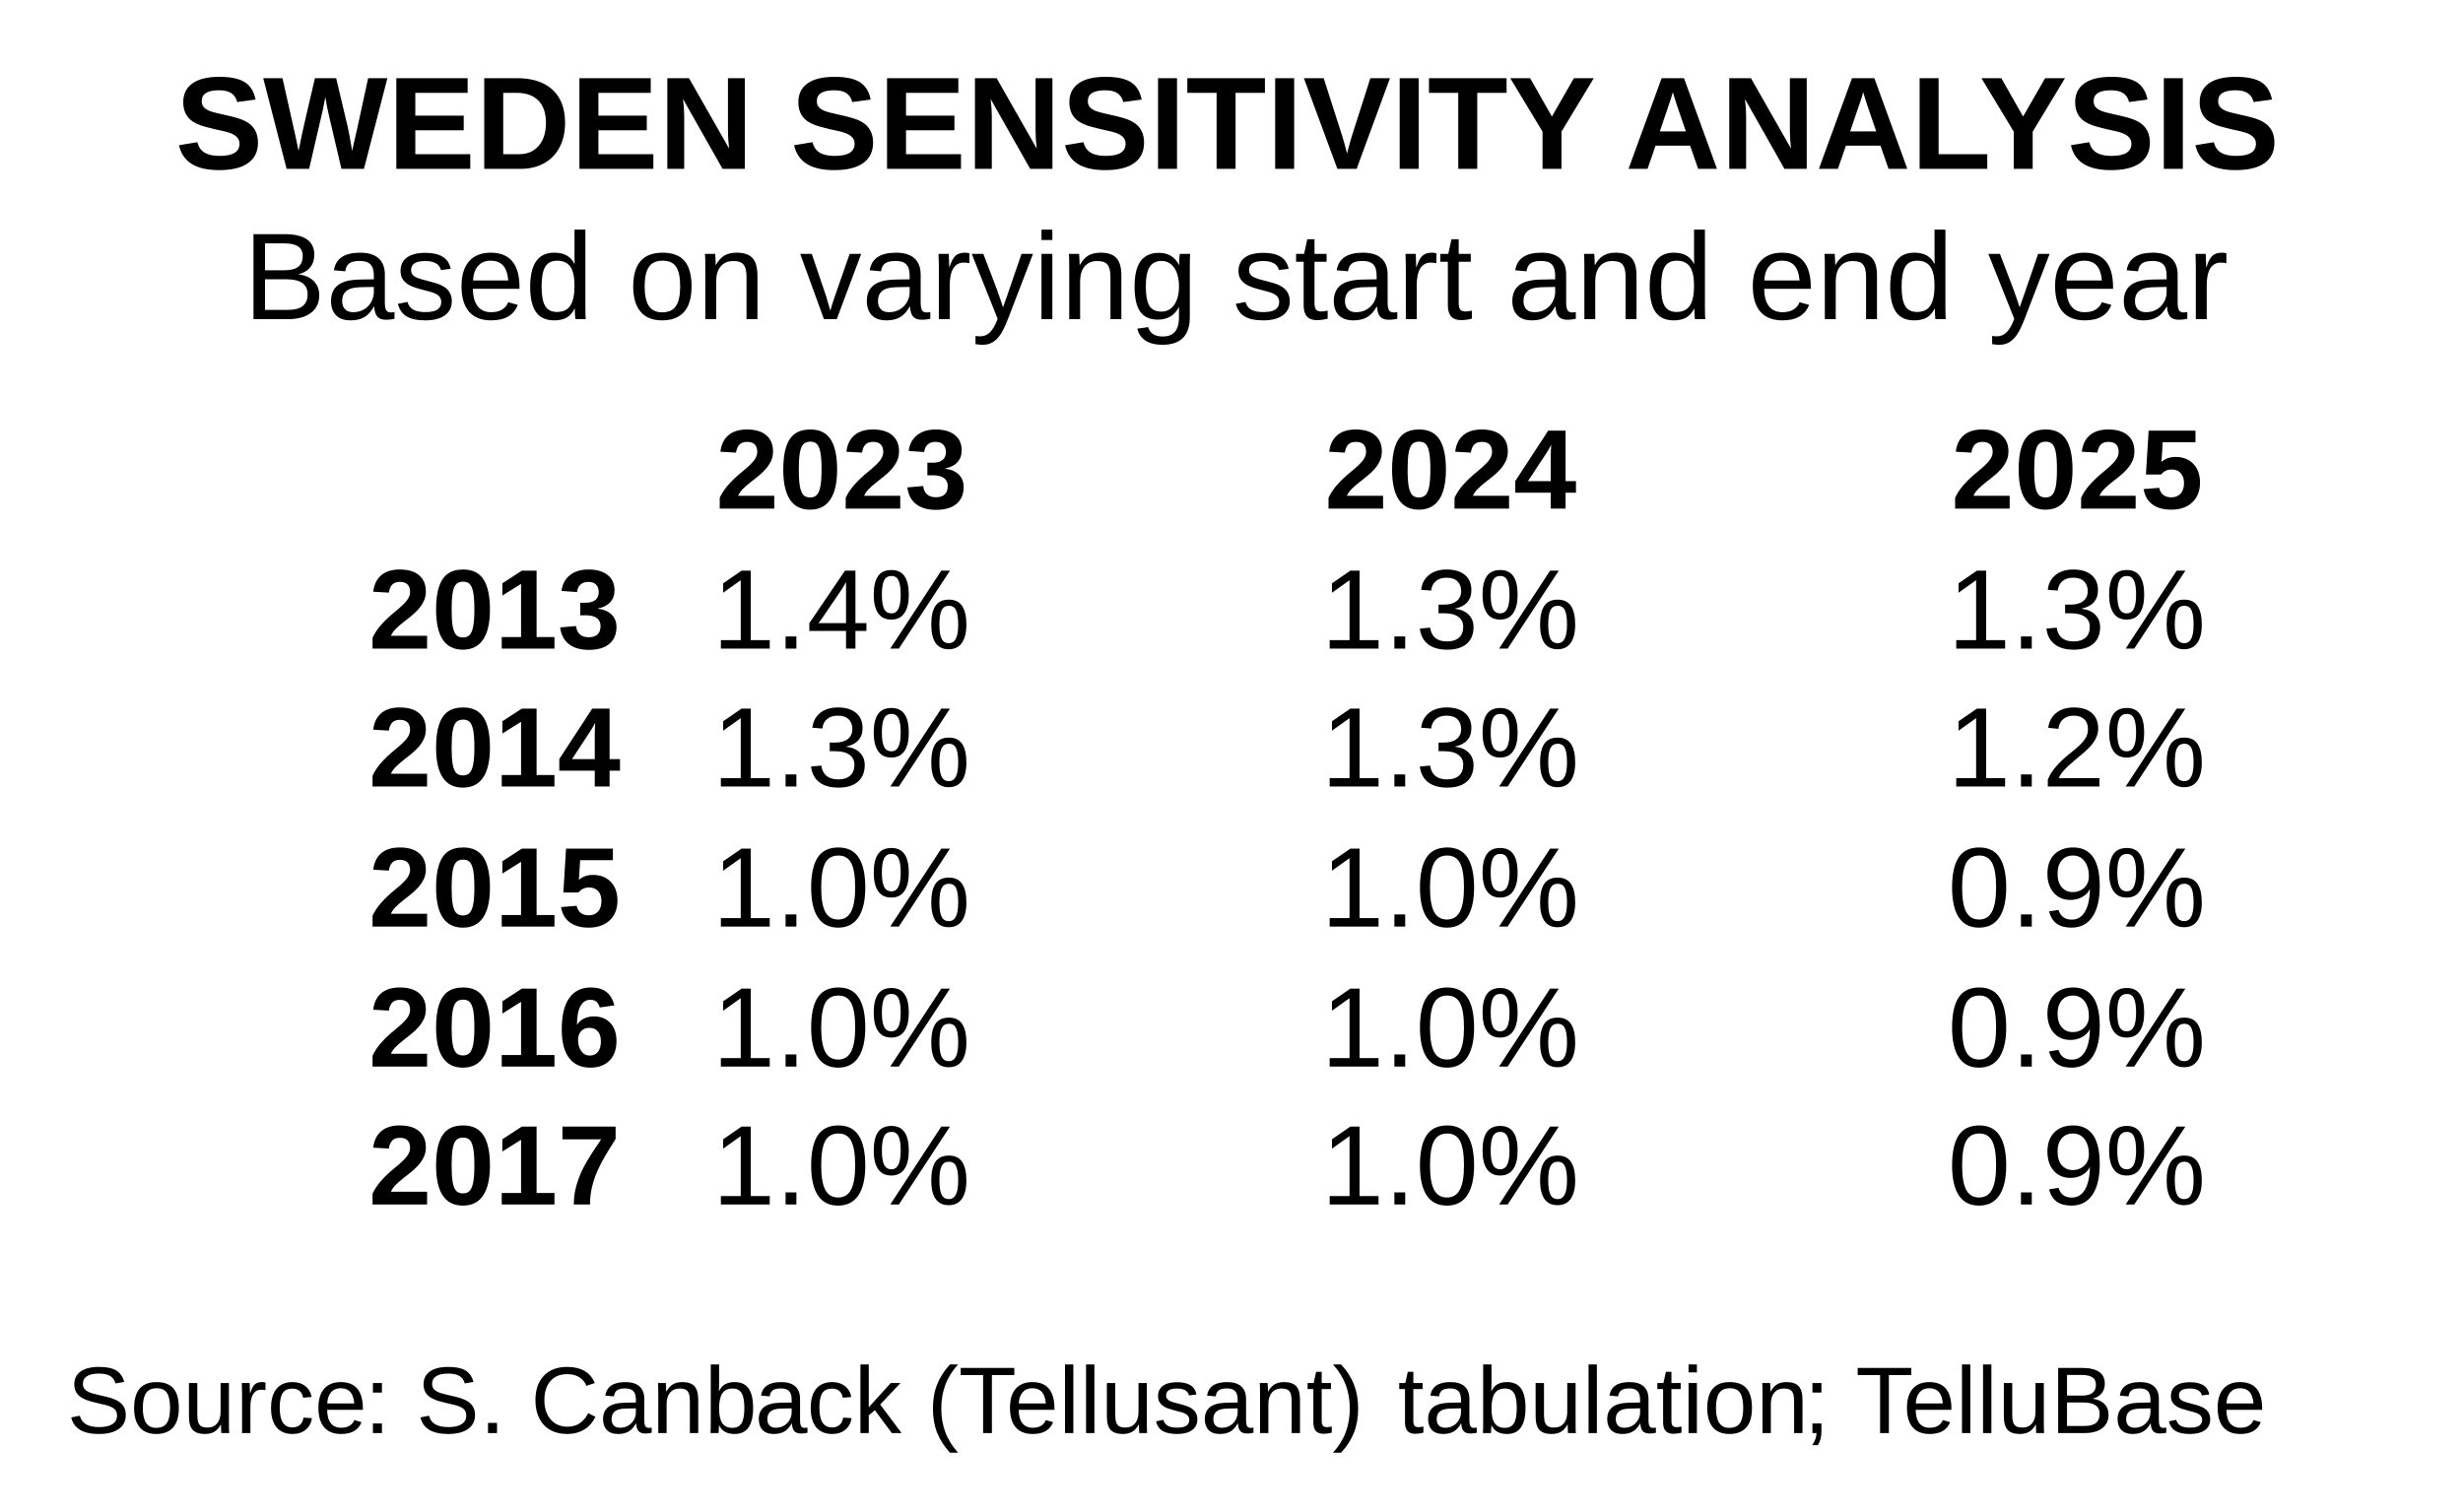
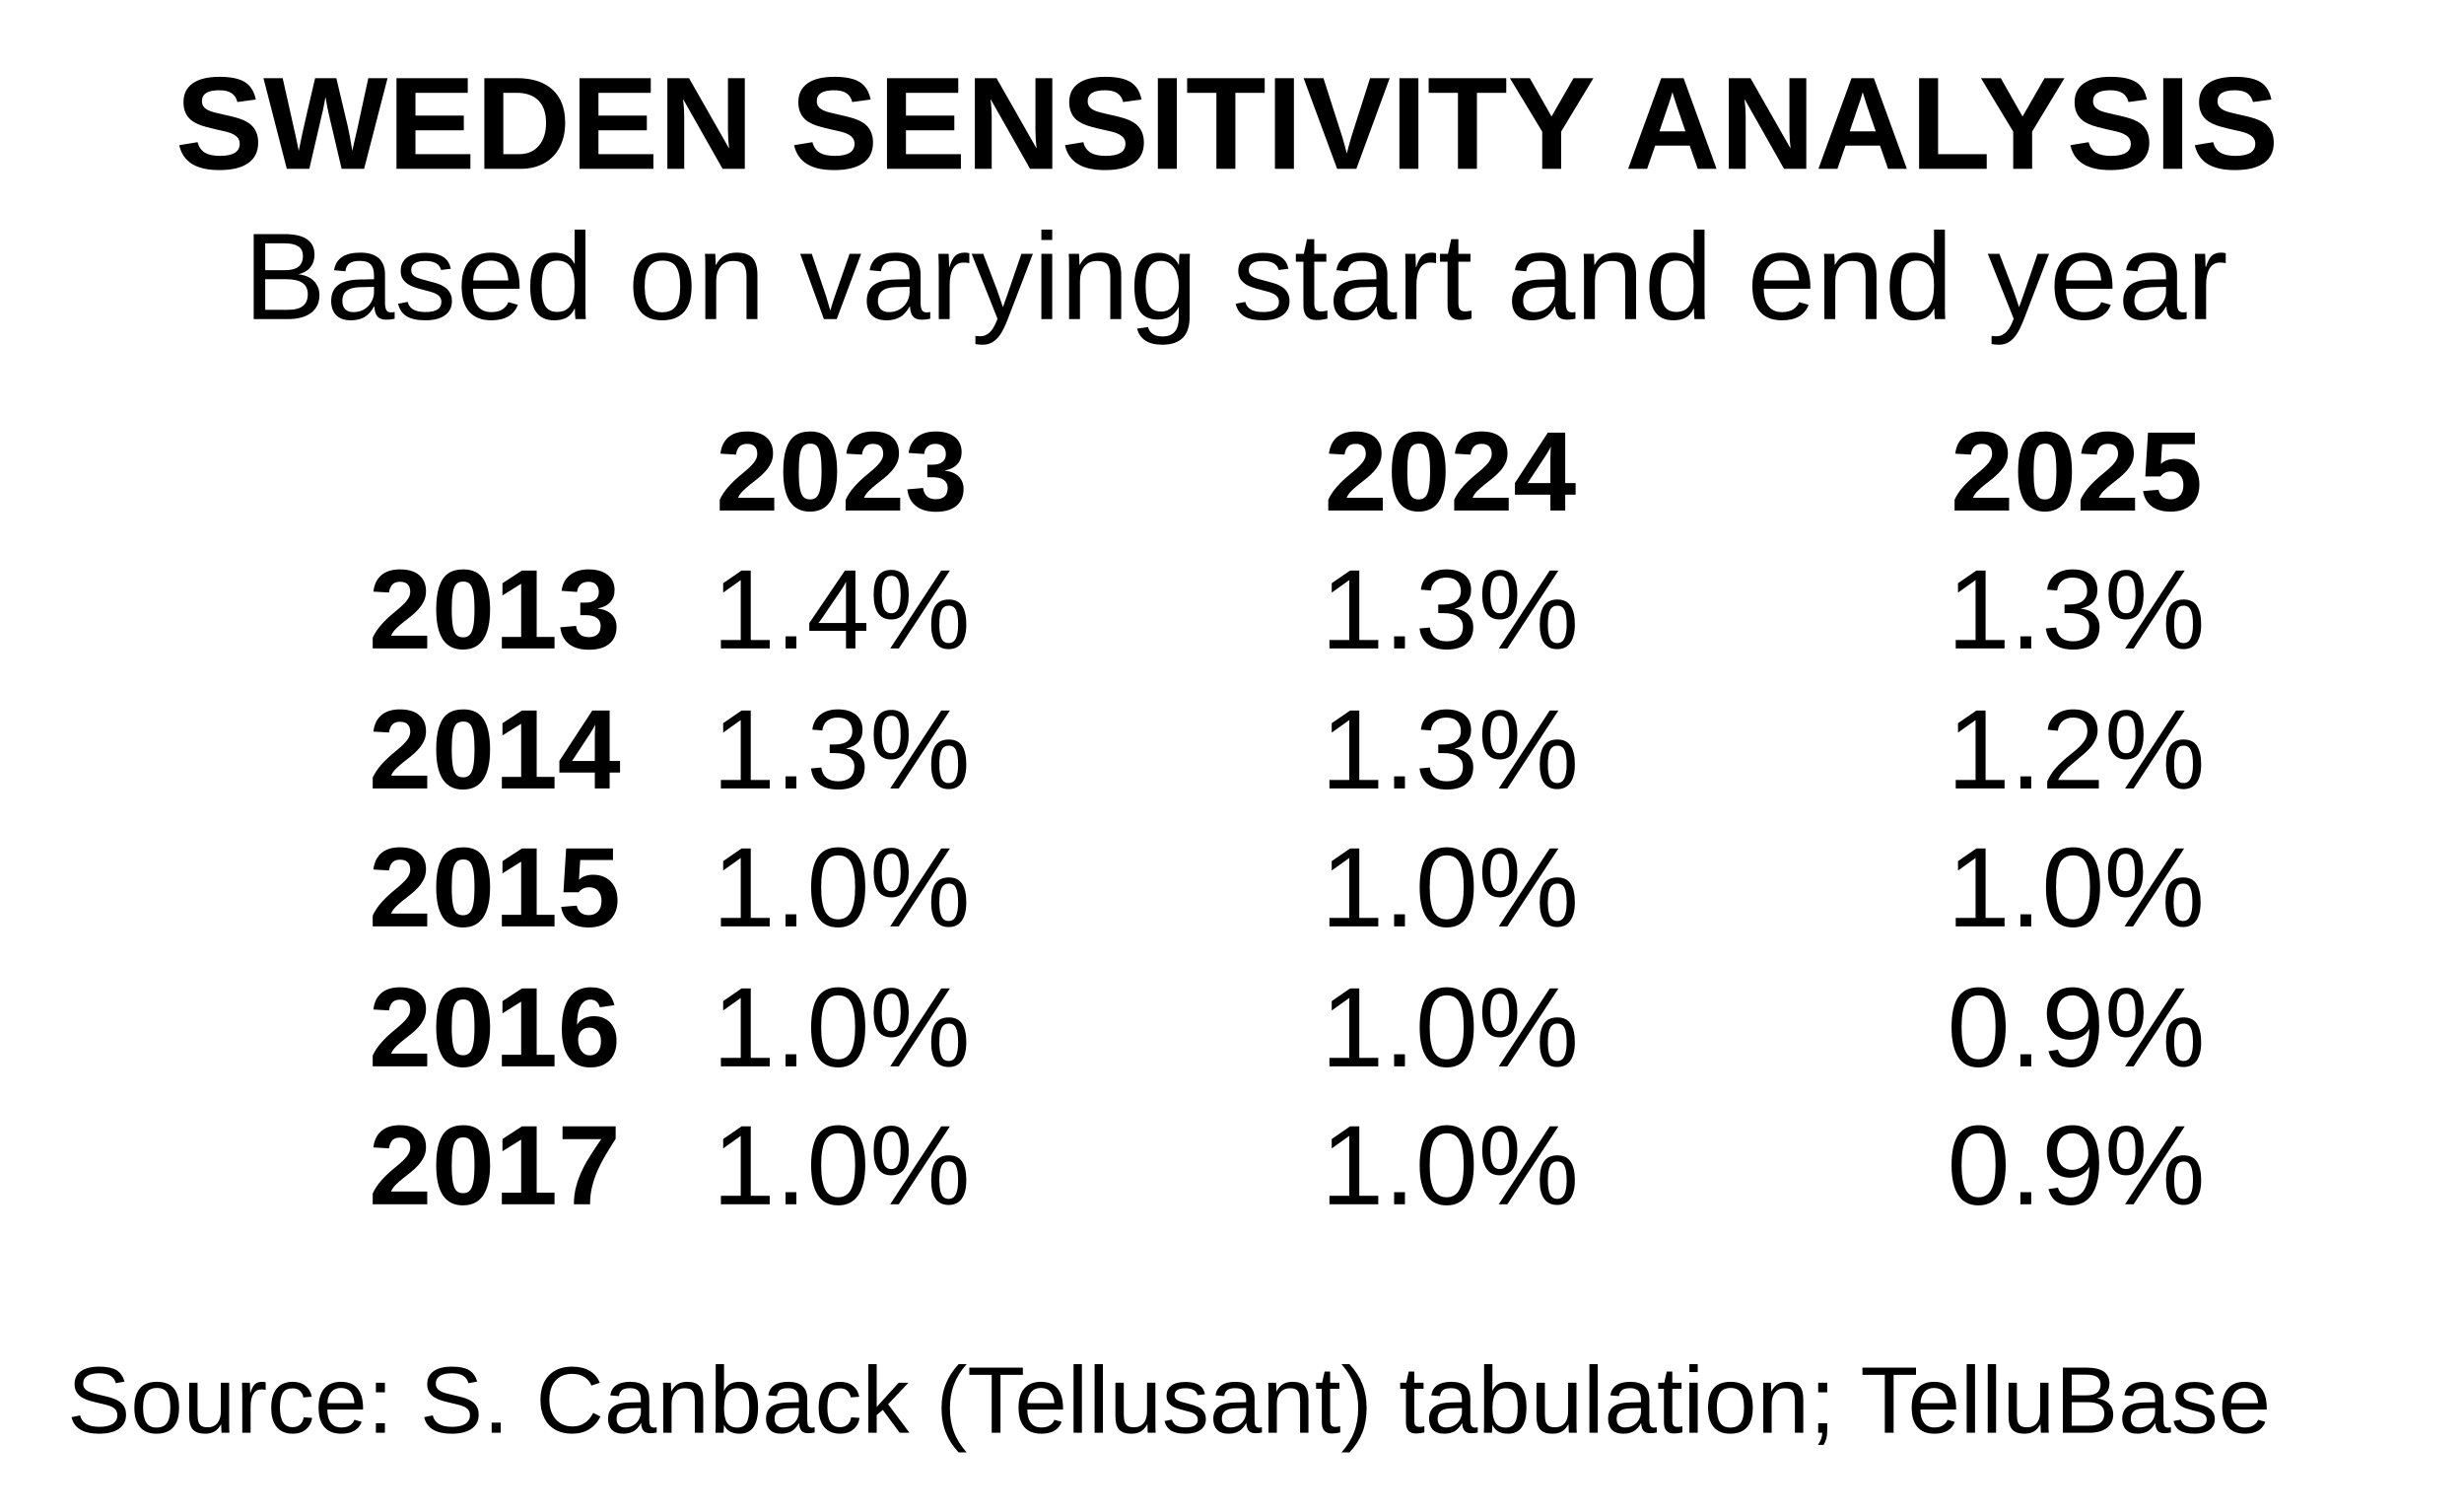
- <svg xmlns="http://www.w3.org/2000/svg" width="1196" height="734" xml:space="preserve" overflow="hidden">
-   <g transform="translate(-672 -1477)">
-     <text font-family="Arial,Arial_MSFontService,sans-serif" font-weight="700" font-size="55" transform="matrix(1 0 0 1 1619.47 1724)">2025</text>
-     <text font-family="Arial,Arial_MSFontService,sans-serif" font-weight="700" font-size="55" transform="matrix(1 0 0 1 1315.21 1724)">2024</text>
-     <text font-family="Arial,Arial_MSFontService,sans-serif" font-weight="700" font-size="55" transform="matrix(1 0 0 1 1019.58 1724)">2023</text>
-     <text font-family="Arial,Arial_MSFontService,sans-serif" font-weight="400" font-size="55" transform="matrix(1 0 0 1 1617.75 1792)">1.3%</text>
-     <text font-family="Arial,Arial_MSFontService,sans-serif" font-weight="400" font-size="55" transform="matrix(1 0 0 1 1313.49 1792)">1.3%</text>
-     <text font-family="Arial,Arial_MSFontService,sans-serif" font-weight="400" font-size="55" transform="matrix(1 0 0 1 1017.86 1792)">1.4%</text>
+ <svg xmlns="http://www.w3.org/2000/svg" width="1197" height="734" xml:space="preserve" overflow="hidden">
+   <g transform="translate(-626 -1852)">
+     <text font-family="Arial,Arial_MSFontService,sans-serif" font-weight="700" font-size="55" transform="matrix(1 0 0 1 1573.62 2100)">2025</text>
+     <text font-family="Arial,Arial_MSFontService,sans-serif" font-weight="700" font-size="55" transform="matrix(1 0 0 1 1269.36 2100)">2024</text>
+     <text font-family="Arial,Arial_MSFontService,sans-serif" font-weight="700" font-size="55" transform="matrix(1 0 0 1 973.739 2100)">2023</text>
+     <text font-family="Arial,Arial_MSFontService,sans-serif" font-weight="400" font-size="55" transform="matrix(1 0 0 1 1571.9 2167)">1.3%</text>
+     <text font-family="Arial,Arial_MSFontService,sans-serif" font-weight="400" font-size="55" transform="matrix(1 0 0 1 1267.65 2167)">1.3%</text>
+     <text font-family="Arial,Arial_MSFontService,sans-serif" font-weight="400" font-size="55" transform="matrix(1 0 0 1 972.02 2167)">1.4%</text>
    <g>
-       <text font-family="Arial,Arial_MSFontService,sans-serif" font-weight="700" font-size="55" transform="matrix(1 0 0 1 850.994 1792)">2013</text>
+       <text font-family="Arial,Arial_MSFontService,sans-serif" font-weight="700" font-size="55" transform="matrix(1 0 0 1 805.149 2167)">2013</text>
    </g>
-     <text font-family="Arial,Arial_MSFontService,sans-serif" font-weight="400" font-size="55" transform="matrix(1 0 0 1 1617.75 1859)">1.2%</text>
-     <text font-family="Arial,Arial_MSFontService,sans-serif" font-weight="400" font-size="55" transform="matrix(1 0 0 1 1313.49 1859)">1.3%</text>
-     <text font-family="Arial,Arial_MSFontService,sans-serif" font-weight="400" font-size="55" transform="matrix(1 0 0 1 1017.86 1859)">1.3%</text>
+     <text font-family="Arial,Arial_MSFontService,sans-serif" font-weight="400" font-size="55" transform="matrix(1 0 0 1 1571.9 2235)">1.2%</text>
+     <text font-family="Arial,Arial_MSFontService,sans-serif" font-weight="400" font-size="55" transform="matrix(1 0 0 1 1267.65 2235)">1.3%</text>
+     <text font-family="Arial,Arial_MSFontService,sans-serif" font-weight="400" font-size="55" transform="matrix(1 0 0 1 972.02 2235)">1.3%</text>
    <g>
-       <text font-family="Arial,Arial_MSFontService,sans-serif" font-weight="700" font-size="55" transform="matrix(1 0 0 1 850.994 1859)">2014</text>
+       <text font-family="Arial,Arial_MSFontService,sans-serif" font-weight="700" font-size="55" transform="matrix(1 0 0 1 805.149 2235)">2014</text>
    </g>
-     <text font-family="Arial,Arial_MSFontService,sans-serif" font-weight="400" font-size="55" transform="matrix(1 0 0 1 1617.75 1927)">0.9%</text>
-     <text font-family="Arial,Arial_MSFontService,sans-serif" font-weight="400" font-size="55" transform="matrix(1 0 0 1 1313.49 1927)">1.0%</text>
-     <text font-family="Arial,Arial_MSFontService,sans-serif" font-weight="400" font-size="55" transform="matrix(1 0 0 1 1017.86 1927)">1.0%</text>
+     <text font-family="Arial,Arial_MSFontService,sans-serif" font-weight="400" font-size="55" transform="matrix(1 0 0 1 1571.9 2302)">1.0</text>
+     <text font-family="Arial,Arial_MSFontService,sans-serif" font-weight="400" font-size="55" transform="matrix(1 0 0 1 1648.1 2302)">%</text>
+     <text font-family="Arial,Arial_MSFontService,sans-serif" font-weight="400" font-size="55" transform="matrix(1 0 0 1 1267.65 2302)">1.0%</text>
+     <text font-family="Arial,Arial_MSFontService,sans-serif" font-weight="400" font-size="55" transform="matrix(1 0 0 1 972.02 2302)">1.0%</text>
    <g>
-       <text font-family="Arial,Arial_MSFontService,sans-serif" font-weight="700" font-size="55" transform="matrix(1 0 0 1 850.994 1927)">2015</text>
+       <text font-family="Arial,Arial_MSFontService,sans-serif" font-weight="700" font-size="55" transform="matrix(1 0 0 1 805.149 2302)">2015</text>
    </g>
-     <text font-family="Arial,Arial_MSFontService,sans-serif" font-weight="400" font-size="55" transform="matrix(1 0 0 1 1617.75 1995)">0.9%</text>
-     <text font-family="Arial,Arial_MSFontService,sans-serif" font-weight="400" font-size="55" transform="matrix(1 0 0 1 1313.49 1995)">1.0%</text>
-     <text font-family="Arial,Arial_MSFontService,sans-serif" font-weight="400" font-size="55" transform="matrix(1 0 0 1 1017.86 1995)">1.0%</text>
+     <text font-family="Arial,Arial_MSFontService,sans-serif" font-weight="400" font-size="55" transform="matrix(1 0 0 1 1571.9 2370)">0.9%</text>
+     <text font-family="Arial,Arial_MSFontService,sans-serif" font-weight="400" font-size="55" transform="matrix(1 0 0 1 1267.65 2370)">1.0%</text>
+     <text font-family="Arial,Arial_MSFontService,sans-serif" font-weight="400" font-size="55" transform="matrix(1 0 0 1 972.02 2370)">1.0%</text>
    <g>
-       <text font-family="Arial,Arial_MSFontService,sans-serif" font-weight="700" font-size="55" transform="matrix(1 0 0 1 850.994 1995)">2016</text>
+       <text font-family="Arial,Arial_MSFontService,sans-serif" font-weight="700" font-size="55" transform="matrix(1 0 0 1 805.149 2370)">2016</text>
    </g>
-     <text font-family="Arial,Arial_MSFontService,sans-serif" font-weight="400" font-size="55" transform="matrix(1 0 0 1 1617.75 2062)">0.9%</text>
-     <text font-family="Arial,Arial_MSFontService,sans-serif" font-weight="400" font-size="55" transform="matrix(1 0 0 1 1313.49 2062)">1.0%</text>
-     <text font-family="Arial,Arial_MSFontService,sans-serif" font-weight="400" font-size="55" transform="matrix(1 0 0 1 1017.86 2062)">1.0%</text>
+     <text font-family="Arial,Arial_MSFontService,sans-serif" font-weight="400" font-size="55" transform="matrix(1 0 0 1 1571.9 2437)">0.9%</text>
+     <text font-family="Arial,Arial_MSFontService,sans-serif" font-weight="400" font-size="55" transform="matrix(1 0 0 1 1267.65 2437)">1.0%</text>
+     <text font-family="Arial,Arial_MSFontService,sans-serif" font-weight="400" font-size="55" transform="matrix(1 0 0 1 972.02 2437)">1.0%</text>
    <g>
-       <text font-family="Arial,Arial_MSFontService,sans-serif" font-weight="700" font-size="55" transform="matrix(1 0 0 1 850.994 2062)">2017</text>
+       <text font-family="Arial,Arial_MSFontService,sans-serif" font-weight="700" font-size="55" transform="matrix(1 0 0 1 805.149 2437)">2017</text>
    </g>
-     <text font-family="Arial,Arial_MSFontService,sans-serif" font-weight="700" font-size="64" transform="matrix(1 0 0 1 757.077 1559)">SWEDEN SENSITIVITY ANALYSIS</text>
-     <text font-family="Arial,Arial_MSFontService,sans-serif" font-weight="400" font-size="60" transform="matrix(1 0 0 1 790.169 1632)">Based on varying start and end year</text>
-     <text font-family="Arial,Arial_MSFontService,sans-serif" font-weight="400" font-size="46" transform="matrix(1 0 0 1 704.501 2173)">Source</text>
-     <text font-family="Arial,Arial_MSFontService,sans-serif" font-weight="400" font-size="46" transform="matrix(1 0 0 1 848.876 2173)">: </text>
-     <text font-family="Arial,Arial_MSFontService,sans-serif" font-weight="400" font-size="46" transform="matrix(1 0 0 1 874.085 2173)">S. </text>
-     <text font-family="Arial,Arial_MSFontService,sans-serif" font-weight="400" font-size="46" transform="matrix(1 0 0 1 929.657 2173)">Canb</text>
-     <text font-family="Arial,Arial_MSFontService,sans-serif" font-weight="400" font-size="46" transform="matrix(1 0 0 1 1038.51 2173)">a</text>
-     <text font-family="Arial,Arial_MSFontService,sans-serif" font-weight="400" font-size="46" transform="matrix(1 0 0 1 1063.72 2173)">ck </text>
-     <text font-family="Arial,Arial_MSFontService,sans-serif" font-weight="400" font-size="46" transform="matrix(1 0 0 1 1122.16 2173)">(Tellusant) </text>
-     <text font-family="Arial,Arial_MSFontService,sans-serif" font-weight="400" font-size="46" transform="matrix(1 0 0 1 1350.75 2173)">tabulation</text>
-     <text font-family="Arial,Arial_MSFontService,sans-serif" font-weight="400" font-size="46" transform="matrix(1 0 0 1 1547.83 2173)">; </text>
-     <text font-family="Arial,Arial_MSFontService,sans-serif" font-weight="400" font-size="46" transform="matrix(1 0 0 1 1573.04 2173)">TelluBase</text>
+     <text font-family="Arial,Arial_MSFontService,sans-serif" font-weight="700" font-size="64" transform="matrix(1 0 0 1 711.233 1934)">SWEDEN SENSITIVITY ANALYSIS</text>
+     <text font-family="Arial,Arial_MSFontService,sans-serif" font-weight="400" font-size="60" transform="matrix(1 0 0 1 744.324 2007)">Based on varying start and end year</text>
+     <text font-family="Arial,Arial_MSFontService,sans-serif" font-weight="400" font-size="46" transform="matrix(1 0 0 1 658.656 2548)">Source: S. Canback (Tellusant) tabulation; TelluBase</text>
  </g>
</svg>
